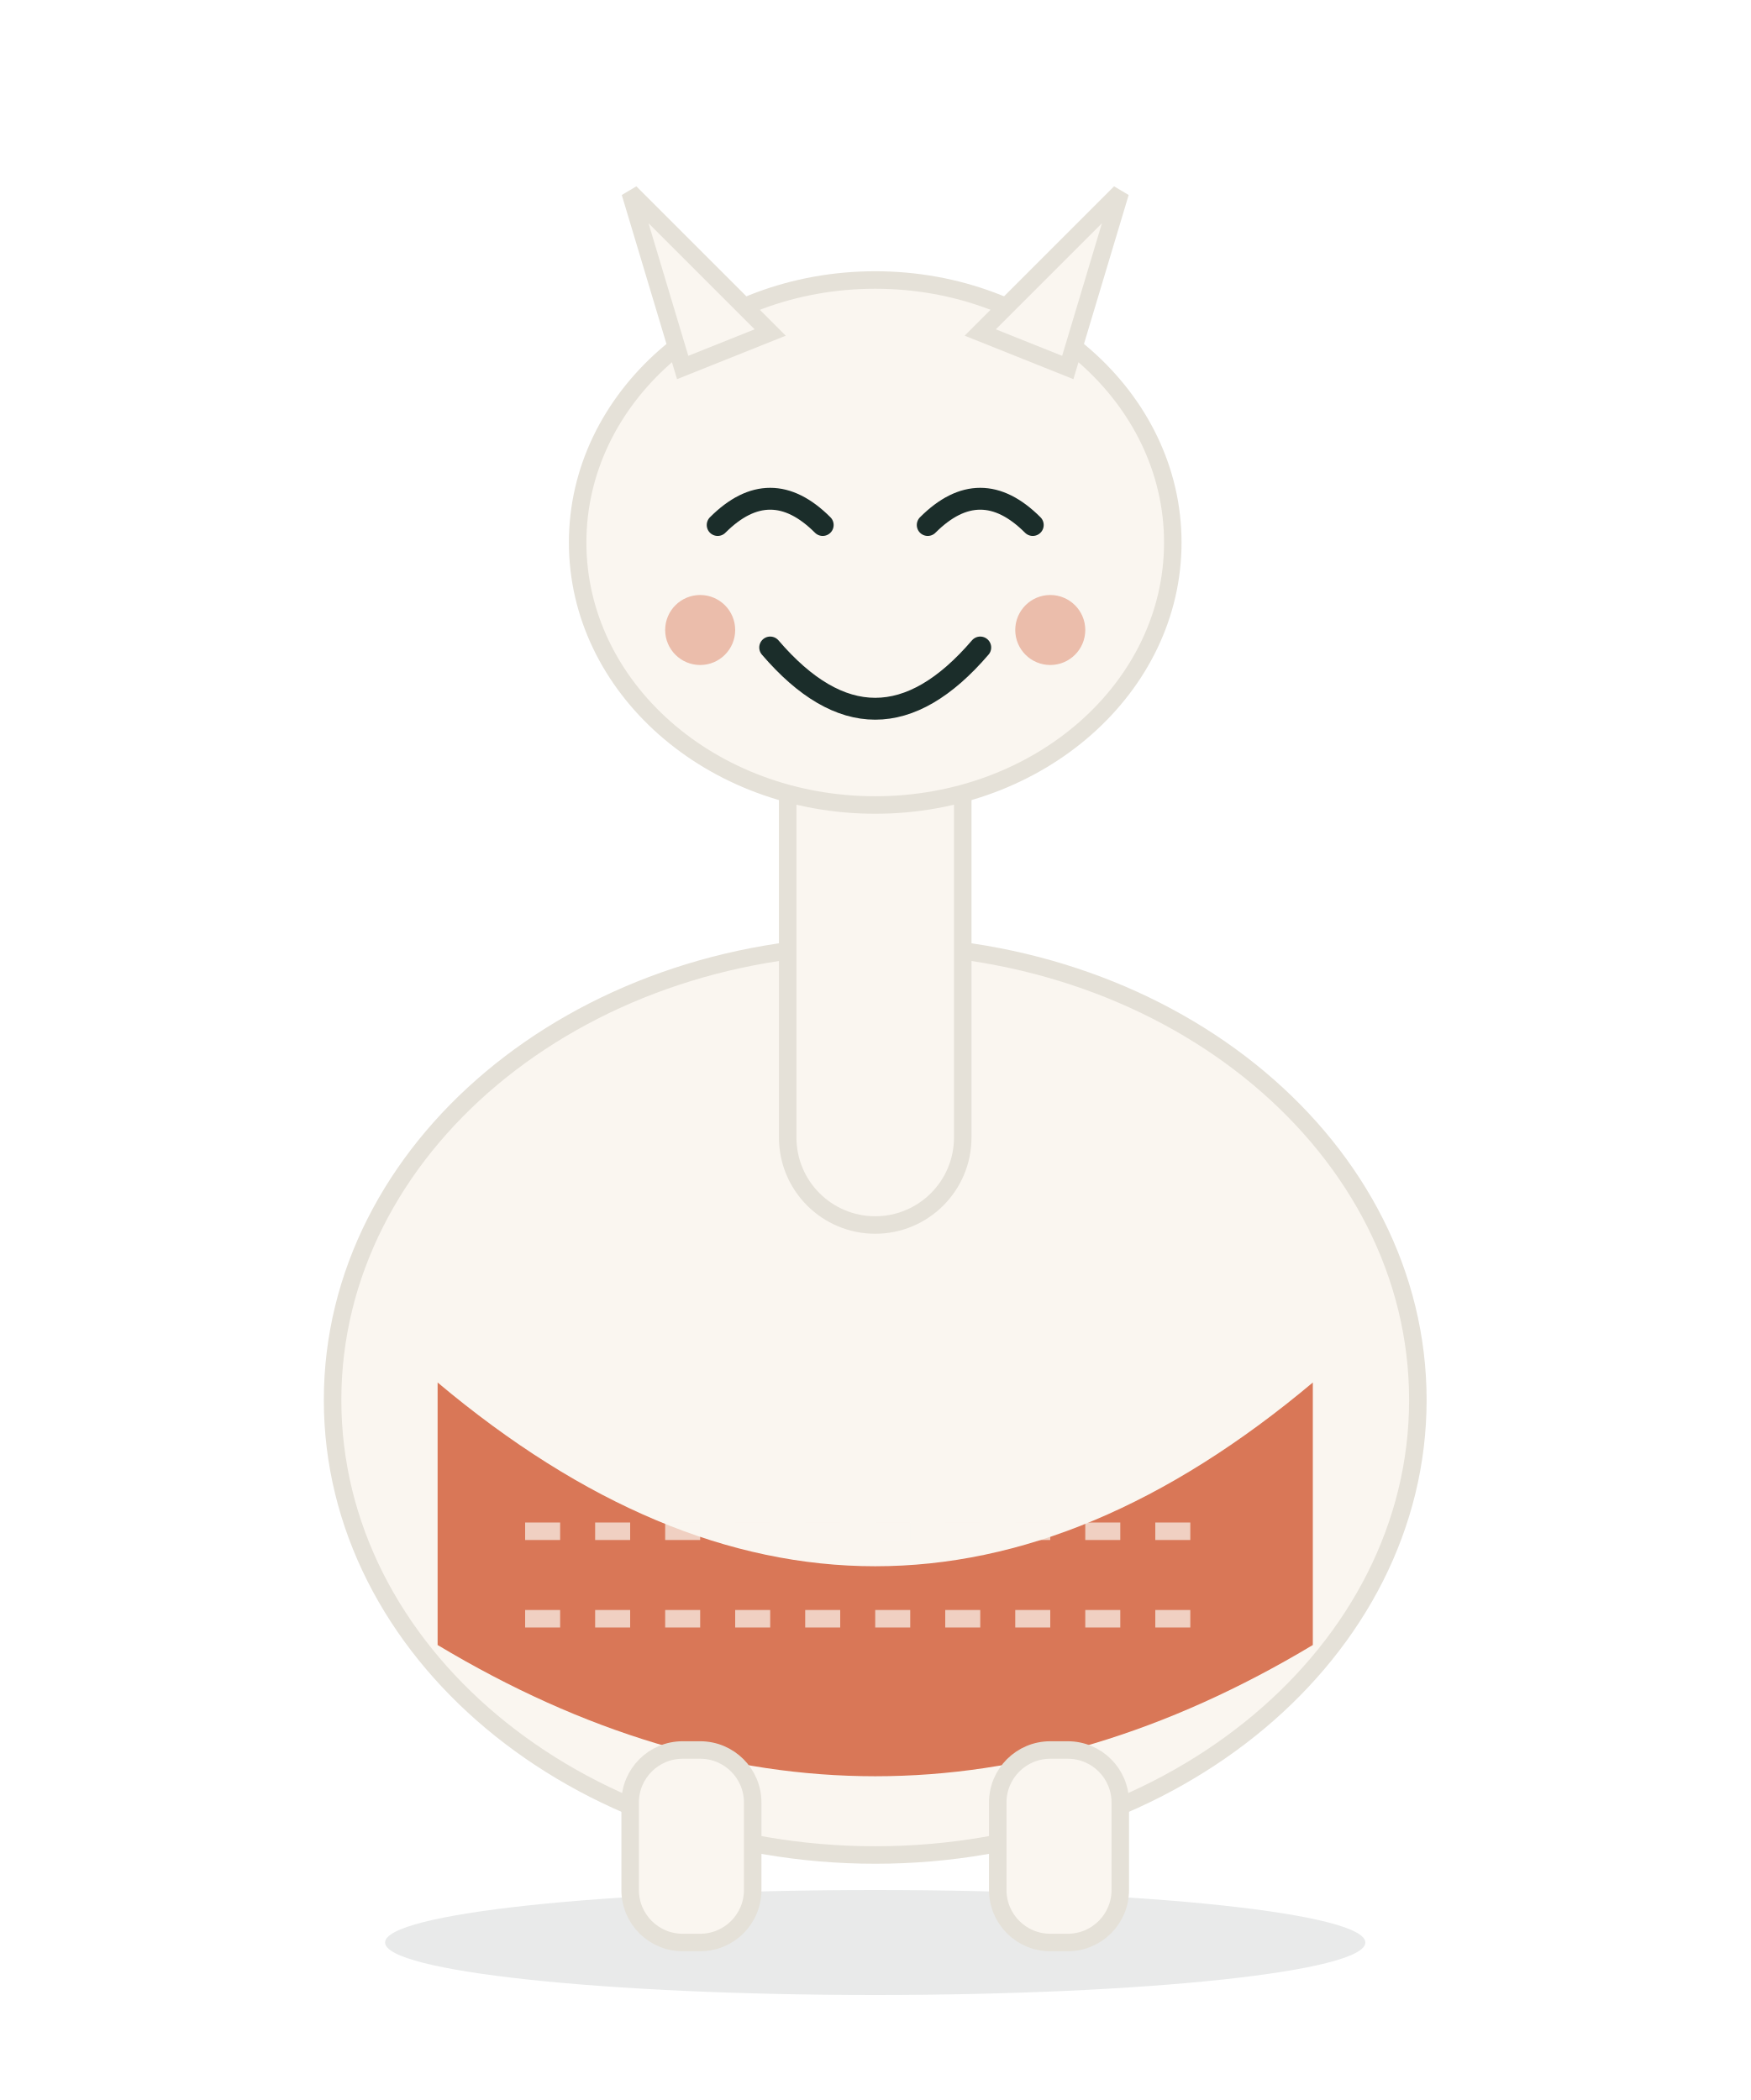
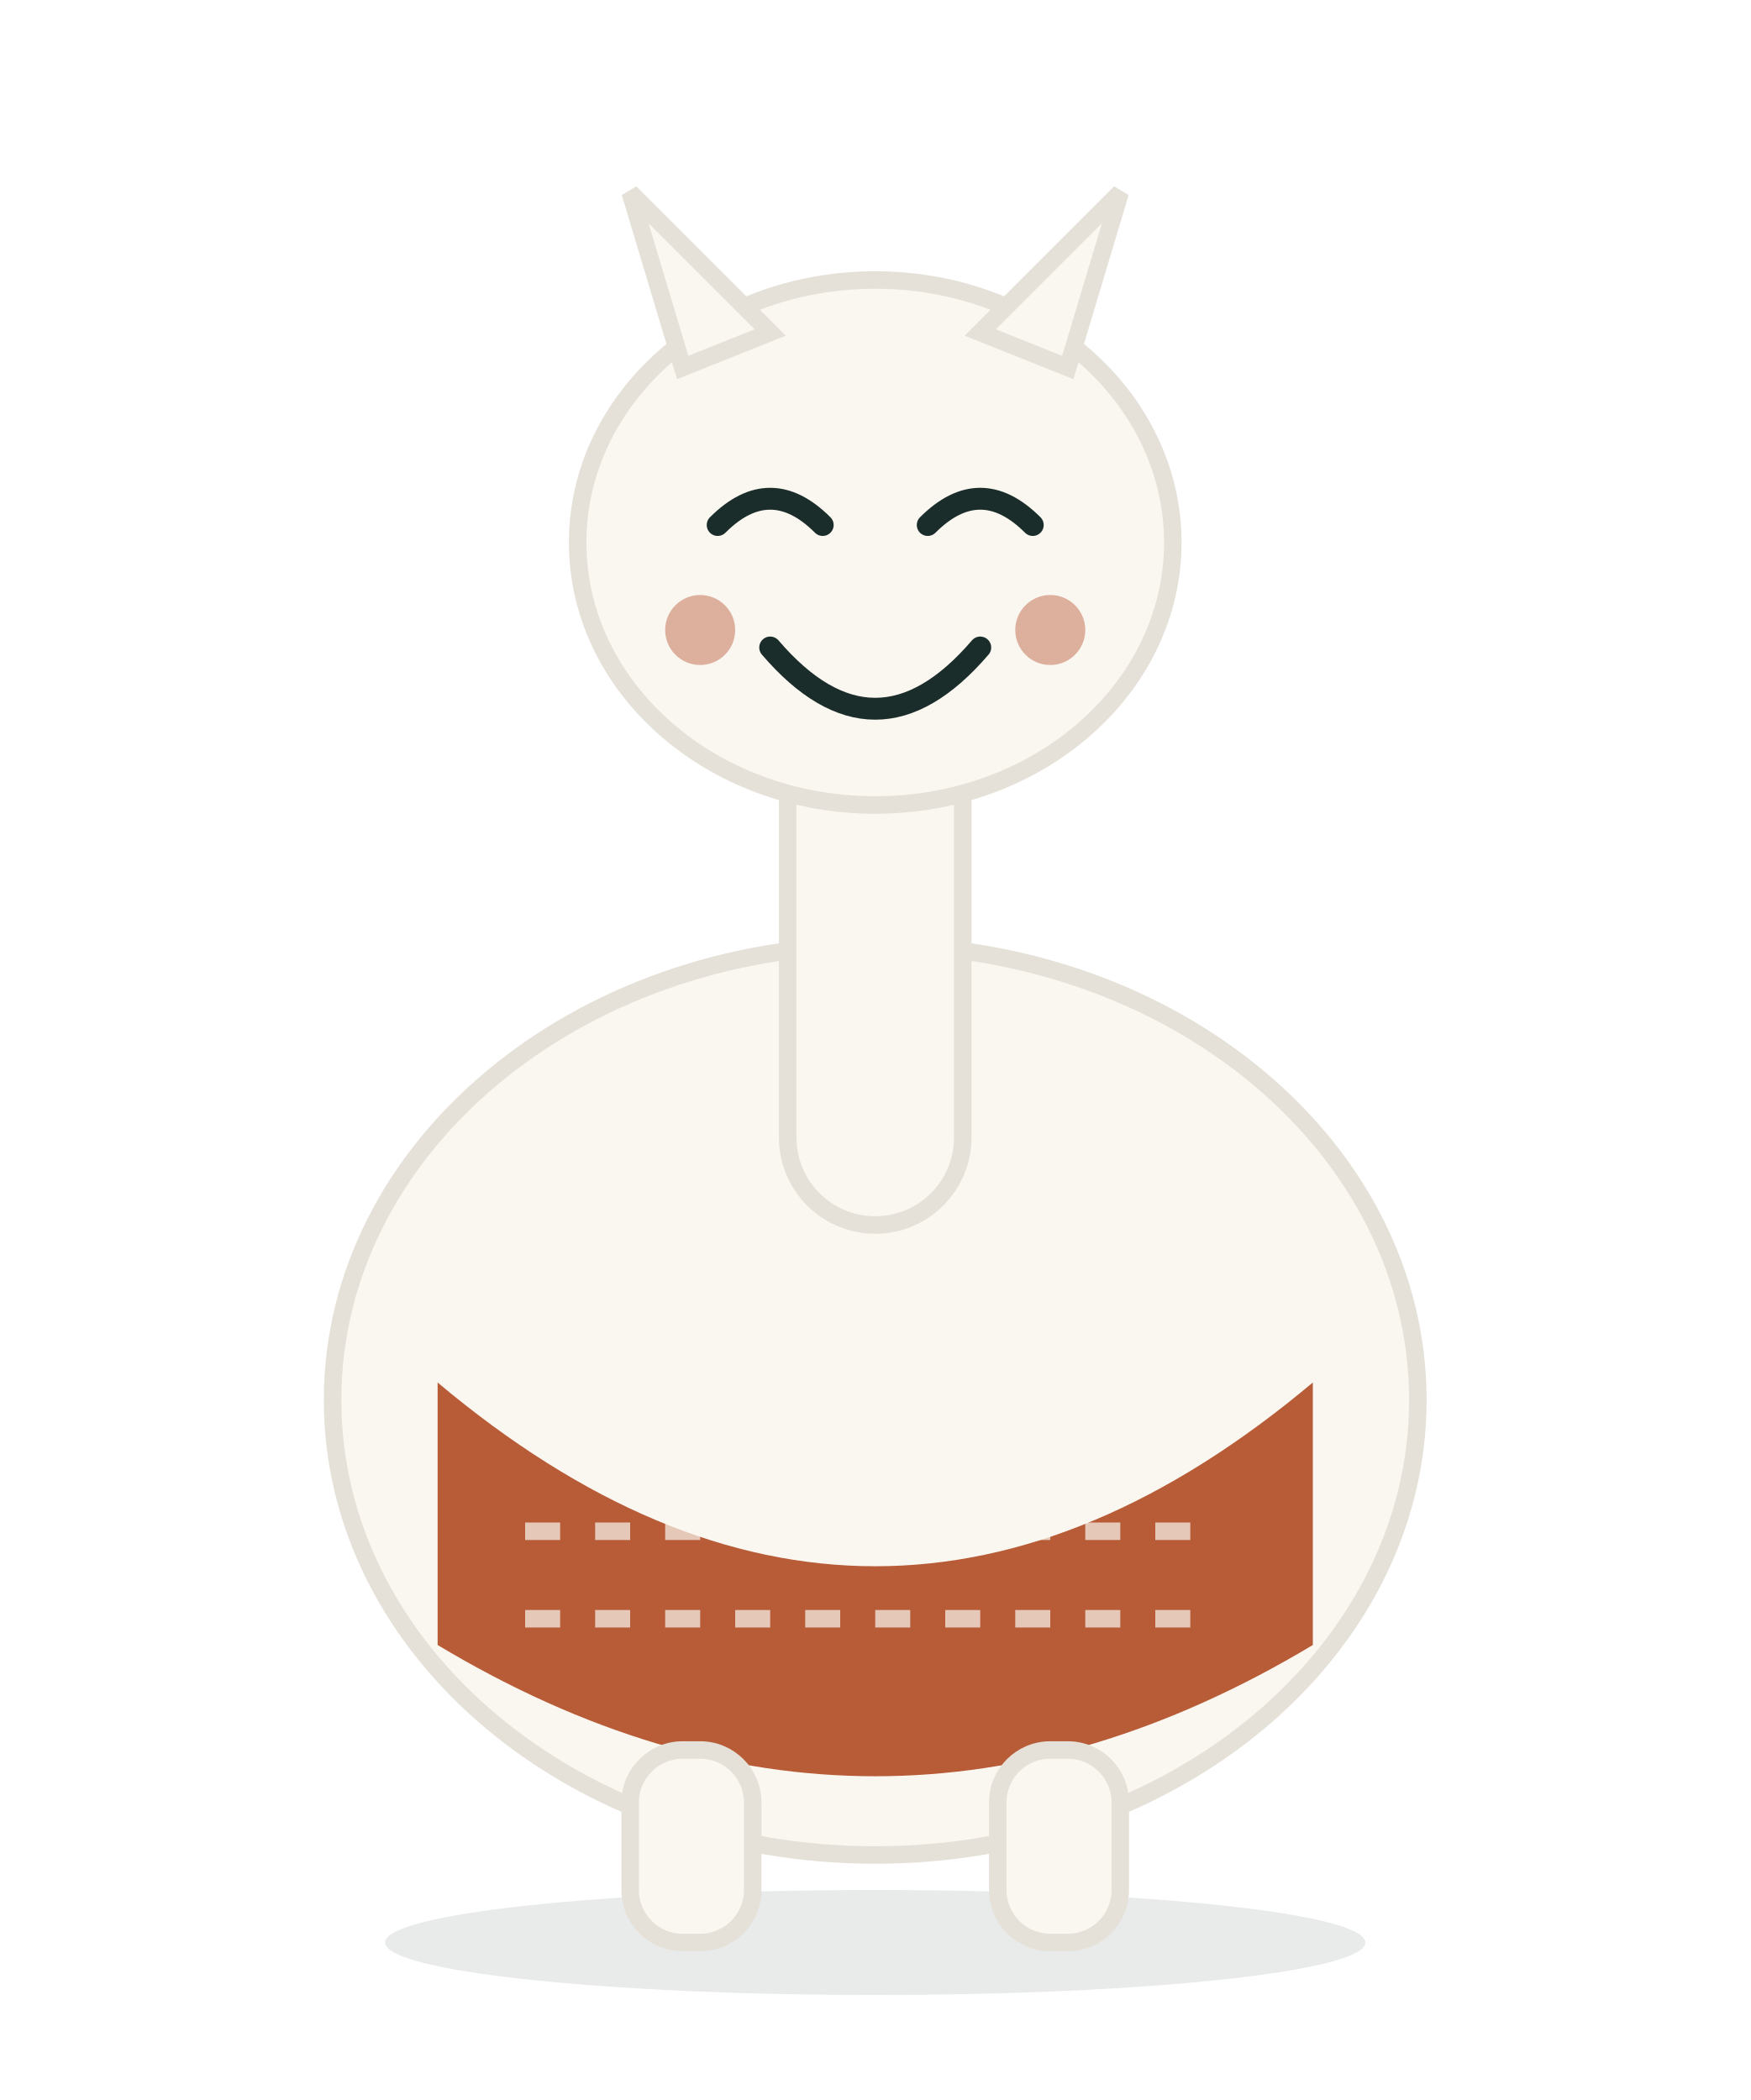
<svg xmlns="http://www.w3.org/2000/svg" viewBox="0 0 200 240" width="200" height="240" aria-label="Yapi happy (placeholder)">
  <ellipse cx="100" cy="222" rx="56" ry="6" fill="#1B2D2A" opacity="0.10" />
  <ellipse cx="100" cy="160" rx="62" ry="52" fill="#FAF6F0" stroke="#E5E1D8" stroke-width="2" />
-   <path d="M 50 158 Q 100 200 150 158 L 150 188 Q 100 218 50 188 Z" fill="#D97757" />
+   <path d="M 50 158 Q 100 200 150 158 L 150 188 Q 100 218 50 188 Z" fill="#B85C38" />
  <path d="M 60 175 h 80 M 60 185 h 80" stroke="#FAF6F0" stroke-width="2" stroke-dasharray="4 4" opacity="0.7" />
  <rect x="72" y="200" width="14" height="22" rx="6" fill="#FAF6F0" stroke="#E5E1D8" stroke-width="2" />
  <rect x="114" y="200" width="14" height="22" rx="6" fill="#FAF6F0" stroke="#E5E1D8" stroke-width="2" />
  <rect x="90" y="80" width="20" height="60" rx="10" fill="#FAF6F0" stroke="#E5E1D8" stroke-width="2" />
  <ellipse cx="100" cy="62" rx="34" ry="30" fill="#FAF6F0" stroke="#E5E1D8" stroke-width="2" />
  <path d="M 78 42 L 72 22 L 88 38 Z" fill="#FAF6F0" stroke="#E5E1D8" stroke-width="2" />
  <path d="M 122 42 L 128 22 L 112 38 Z" fill="#FAF6F0" stroke="#E5E1D8" stroke-width="2" />
  <path d="M 82 60 Q 88 54 94 60" stroke="#1B2D2A" stroke-width="2.5" stroke-linecap="round" fill="none" />
  <path d="M 106 60 Q 112 54 118 60" stroke="#1B2D2A" stroke-width="2.5" stroke-linecap="round" fill="none" />
-   <circle cx="80" cy="72" r="4" fill="#D97757" opacity="0.45" />
-   <circle cx="120" cy="72" r="4" fill="#D97757" opacity="0.45" />
+   <circle cx="80" cy="72" r="4" fill="#B85C38" opacity="0.45" />
+   <circle cx="120" cy="72" r="4" fill="#B85C38" opacity="0.45" />
  <path d="M 88 74 Q 100 88 112 74" stroke="#1B2D2A" stroke-width="2.5" stroke-linecap="round" fill="none" />
</svg>
